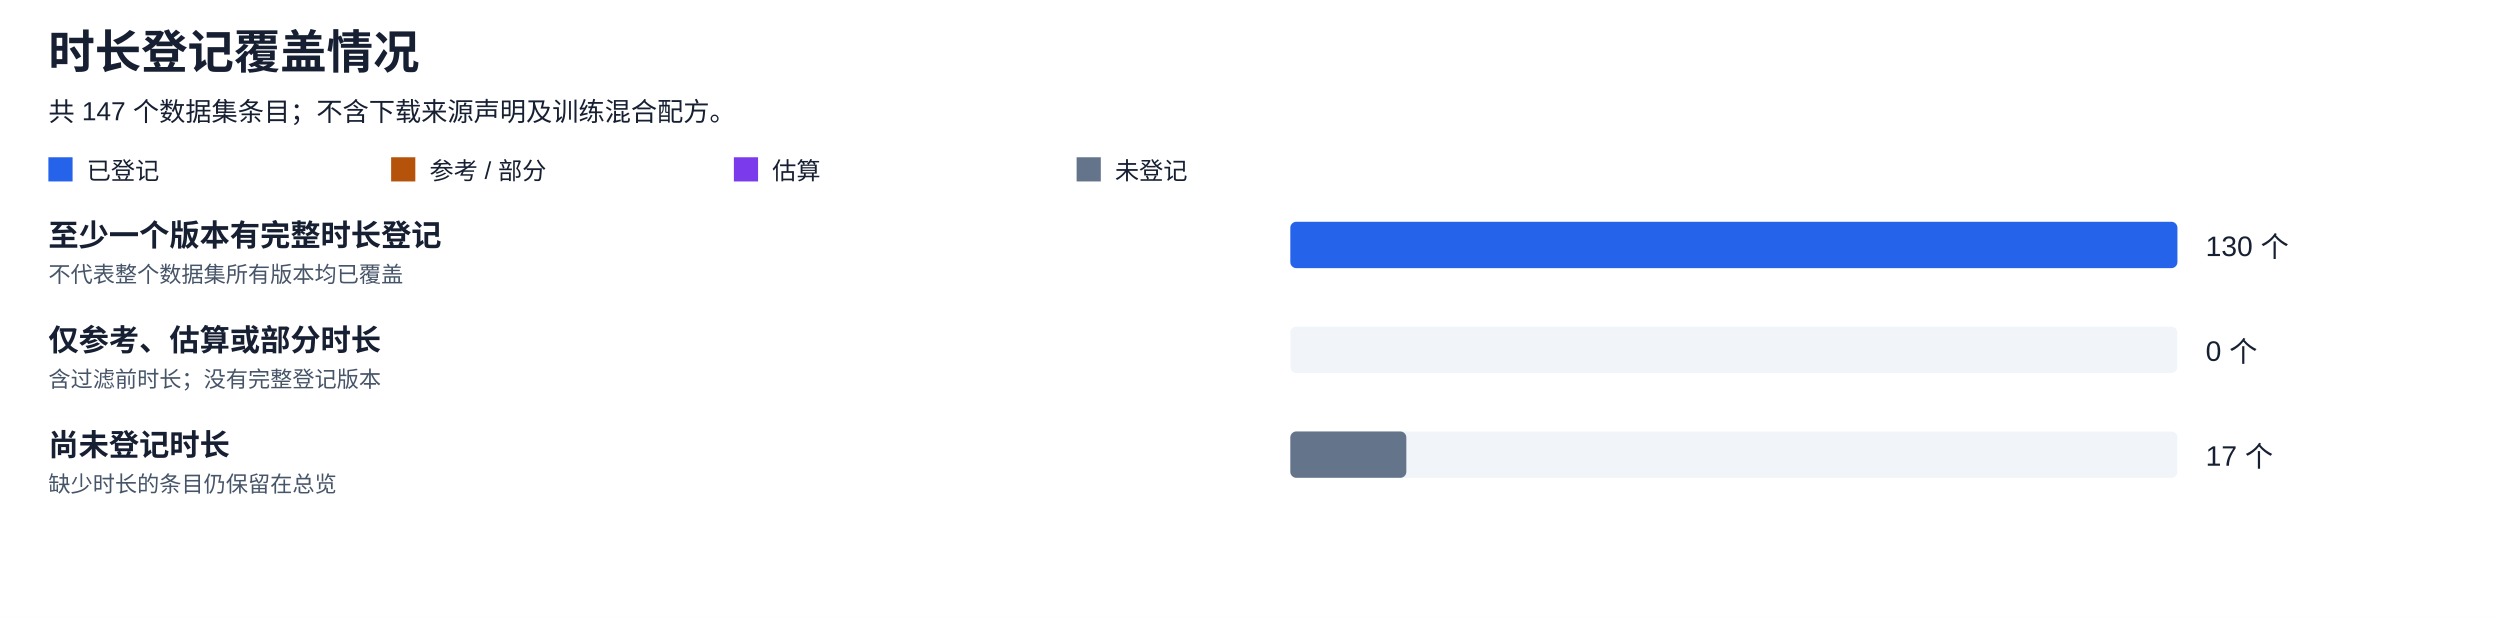
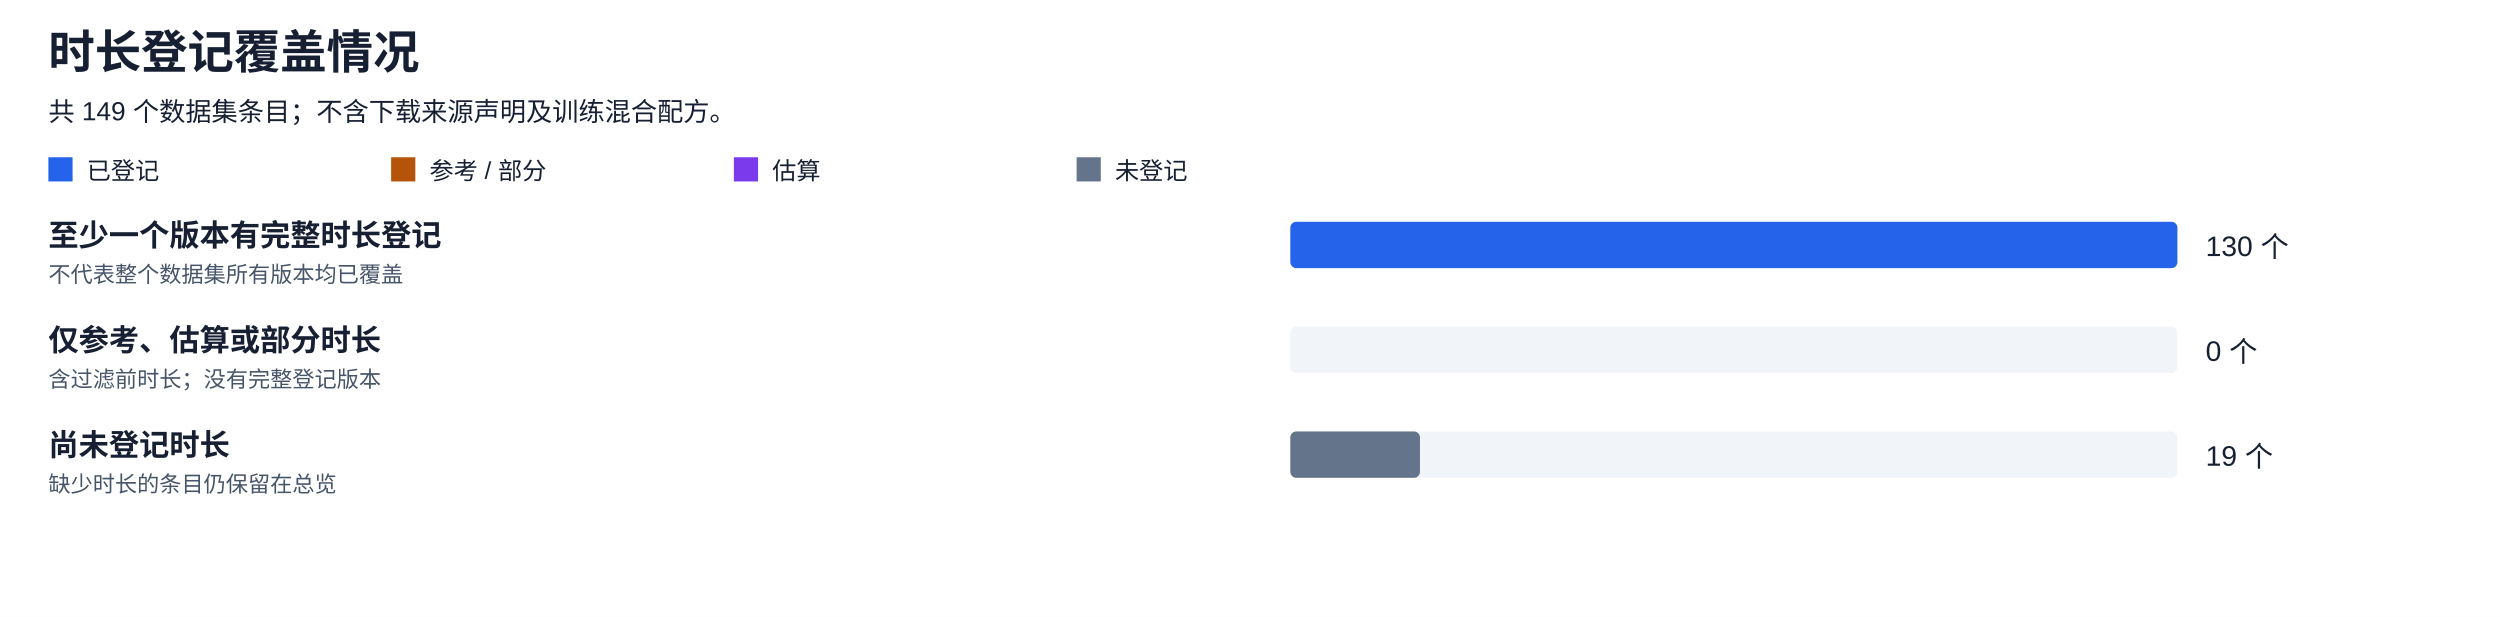
<svg xmlns="http://www.w3.org/2000/svg" width="1240" height="306" viewBox="0 0 1240 306" role="img" aria-labelledby="title desc">
  <rect width="100%" height="100%" fill="white" />
  <g font-family="Arial, Noto Sans CJK SC, Microsoft YaHei, sans-serif" fill="#172033">
    <text x="24" y="34" font-size="23" font-weight="700">时长登记覆盖情况</text>
-     <text x="24" y="60" font-size="13">共 147 个数据集条目；不含下载来源声明及训练混合配方。</text>
+     <text x="24" y="60" font-size="13">共 149 个数据集条目；不含下载来源声明及训练混合配方。</text>
    <rect x="24" y="78" width="12" height="12" fill="#2563eb" />
    <text x="43" y="89" font-size="12">已登记</text>
    <rect x="194" y="78" width="12" height="12" fill="#b45309" />
    <text x="213" y="89" font-size="12">参考 / 部分</text>
    <rect x="364" y="78" width="12" height="12" fill="#7c3aed" />
    <text x="383" y="89" font-size="12">估算</text>
    <rect x="534" y="78" width="12" height="12" fill="#64748b" />
    <text x="553" y="89" font-size="12">未登记</text>
    <text x="24" y="122" font-size="15" font-weight="600">至少一个版本有完整时长登记</text>
    <text x="24" y="140" font-size="11" fill="#475569">不代表整个数据集所有版本均已覆盖</text>
    <rect x="640" y="110" width="440" height="23" rx="3" fill="#f1f5f9" />
    <rect x="640" y="110" width="440.00" height="23" rx="3" fill="#2563eb" />
    <text x="1094" y="127" font-size="14">130 个</text>
    <text x="24" y="174" font-size="15" font-weight="600">仅参考、估算或部分时长</text>
    <text x="24" y="192" font-size="11" fill="#475569">含过滤前时长；没有完整登记版本</text>
    <rect x="640" y="162" width="440" height="23" rx="3" fill="#f1f5f9" />
    <rect x="640" y="162" width="0.00" height="23" rx="3" fill="#b45309" />
    <text x="1094" y="179" font-size="14">0 个</text>
    <text x="24" y="226" font-size="15" font-weight="600">尚未登记时长</text>
    <text x="24" y="244" font-size="11" fill="#475569">缺少时长的条目仍保留在总览</text>
    <rect x="640" y="214" width="440" height="23" rx="3" fill="#f1f5f9" />
-     <rect x="640" y="214" width="57.54" height="23" rx="3" fill="#64748b" />
-     <text x="1094" y="231" font-size="14">17 个</text>
+     <rect x="640" y="214" width="64.31" height="23" rx="3" fill="#64748b" />
+     <text x="1094" y="231" font-size="14">19 个</text>
  </g>
</svg>
